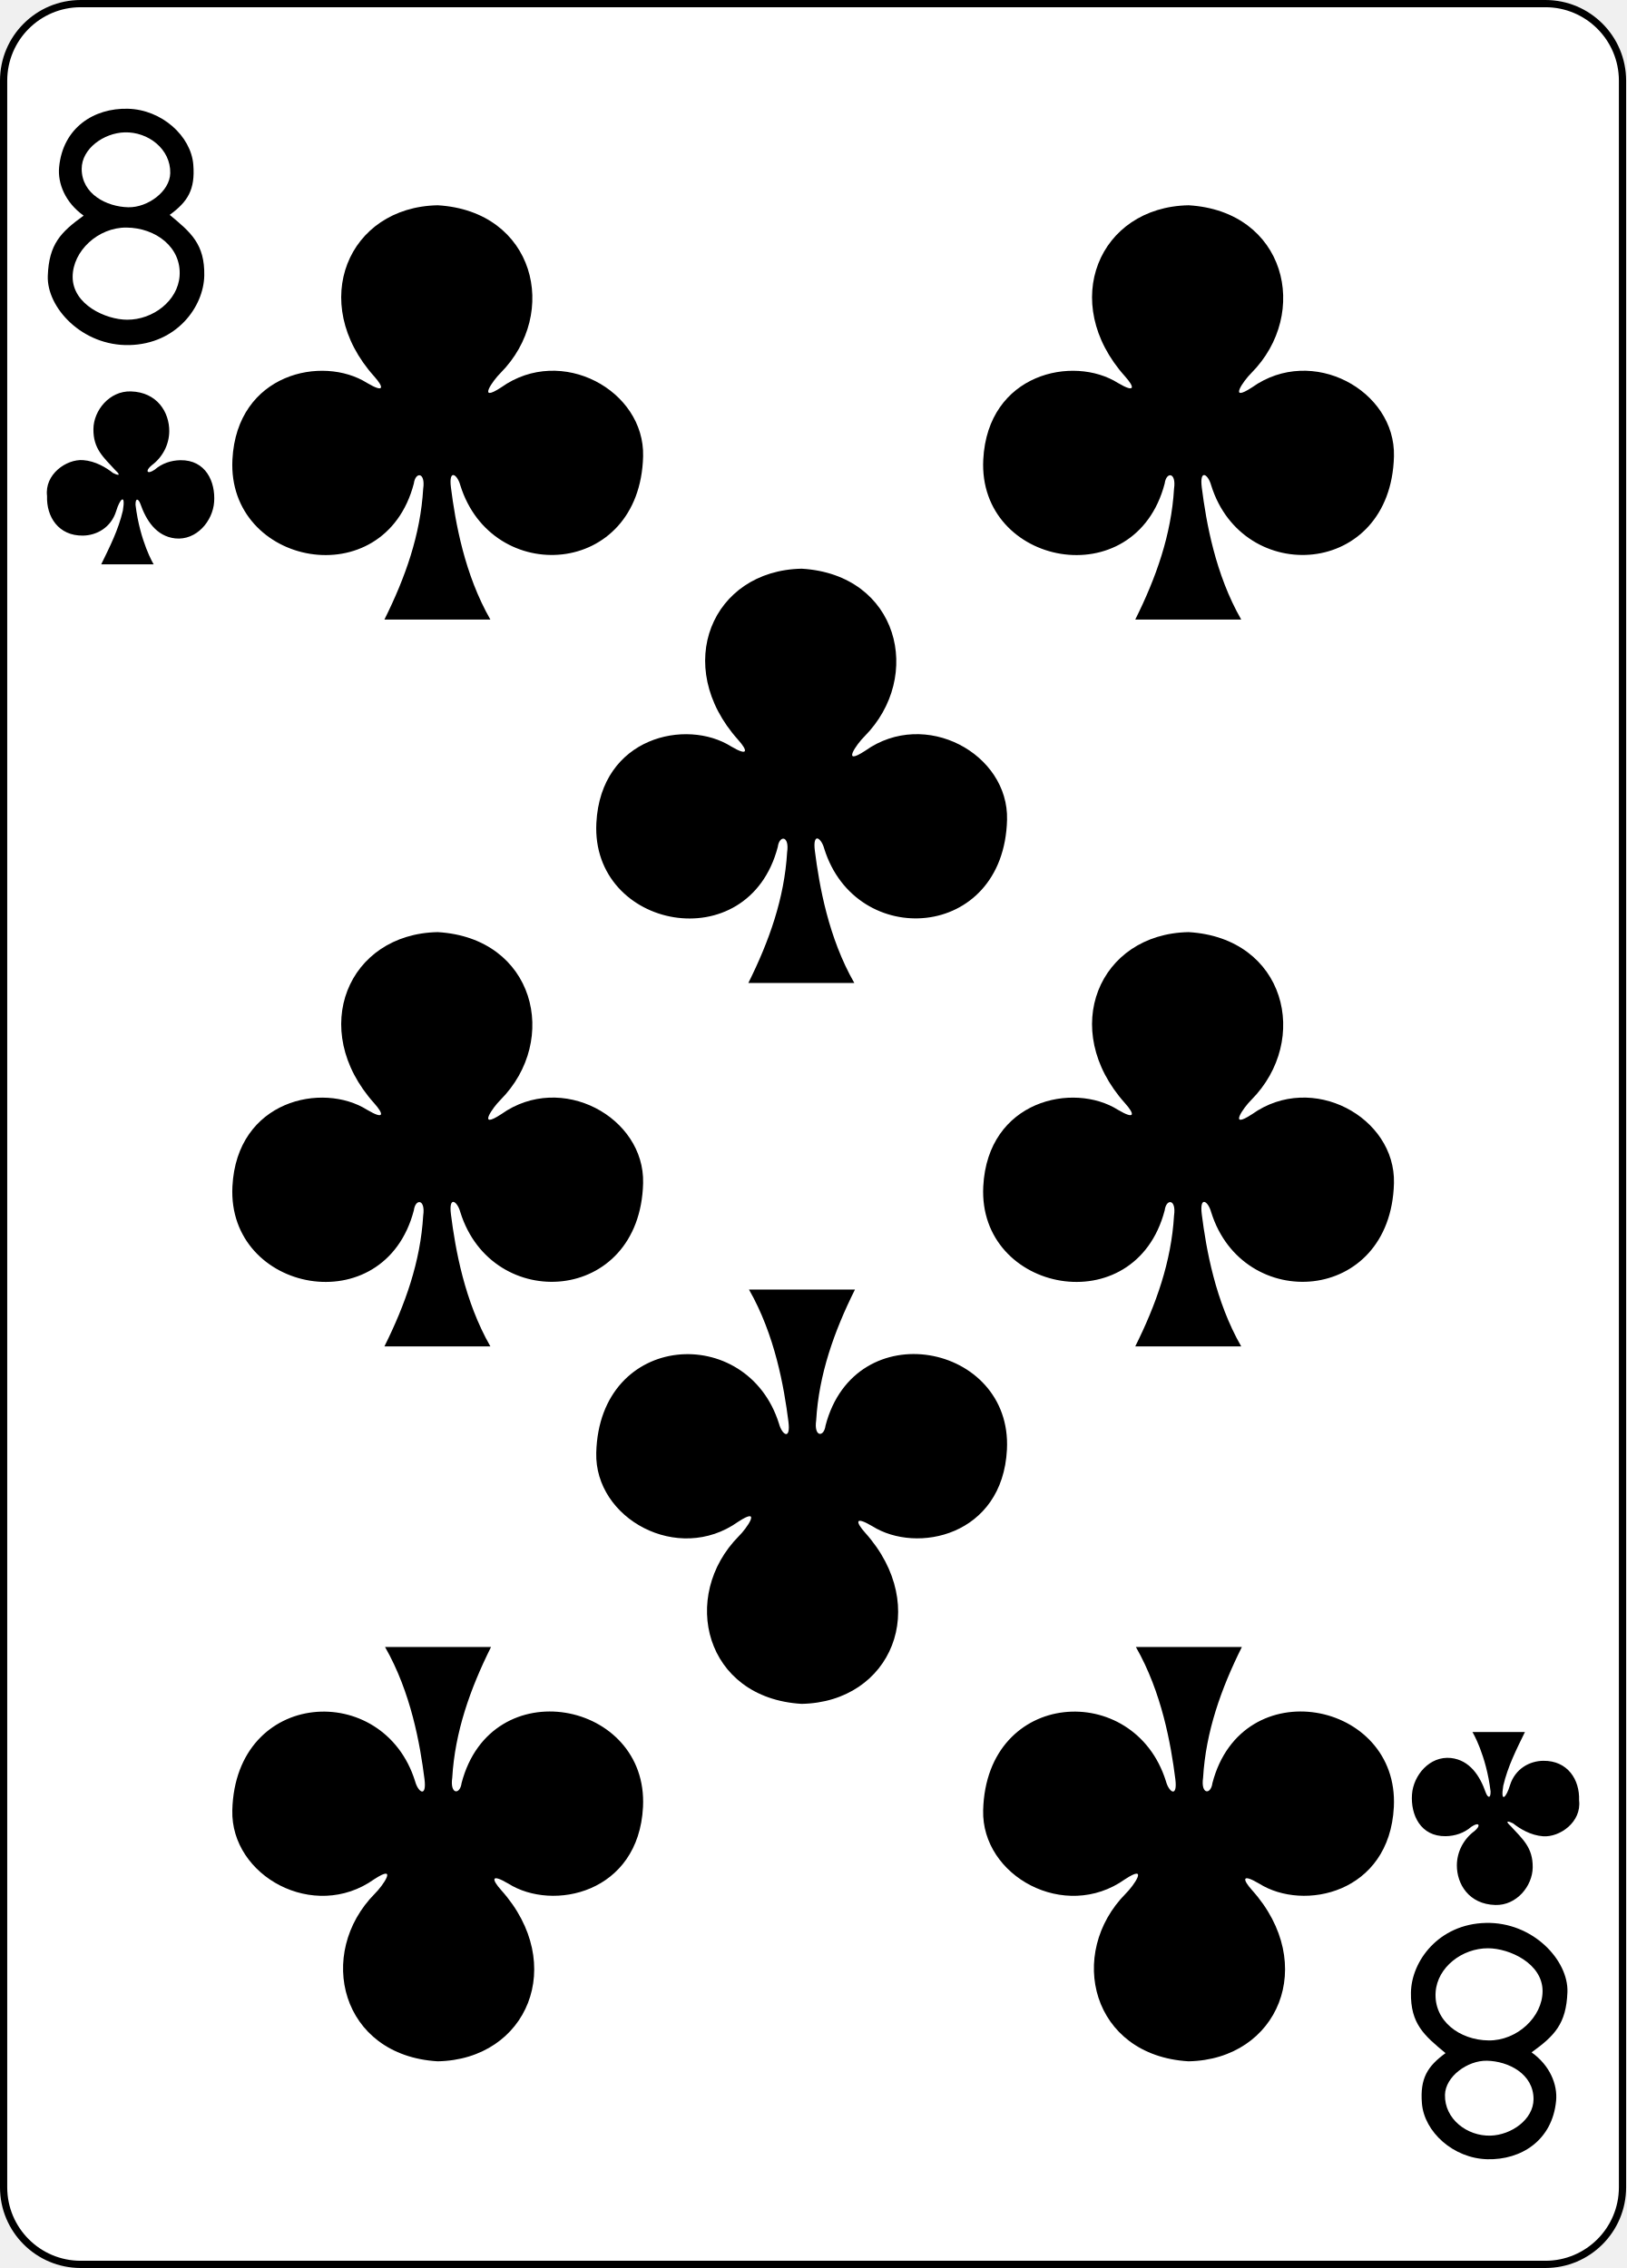
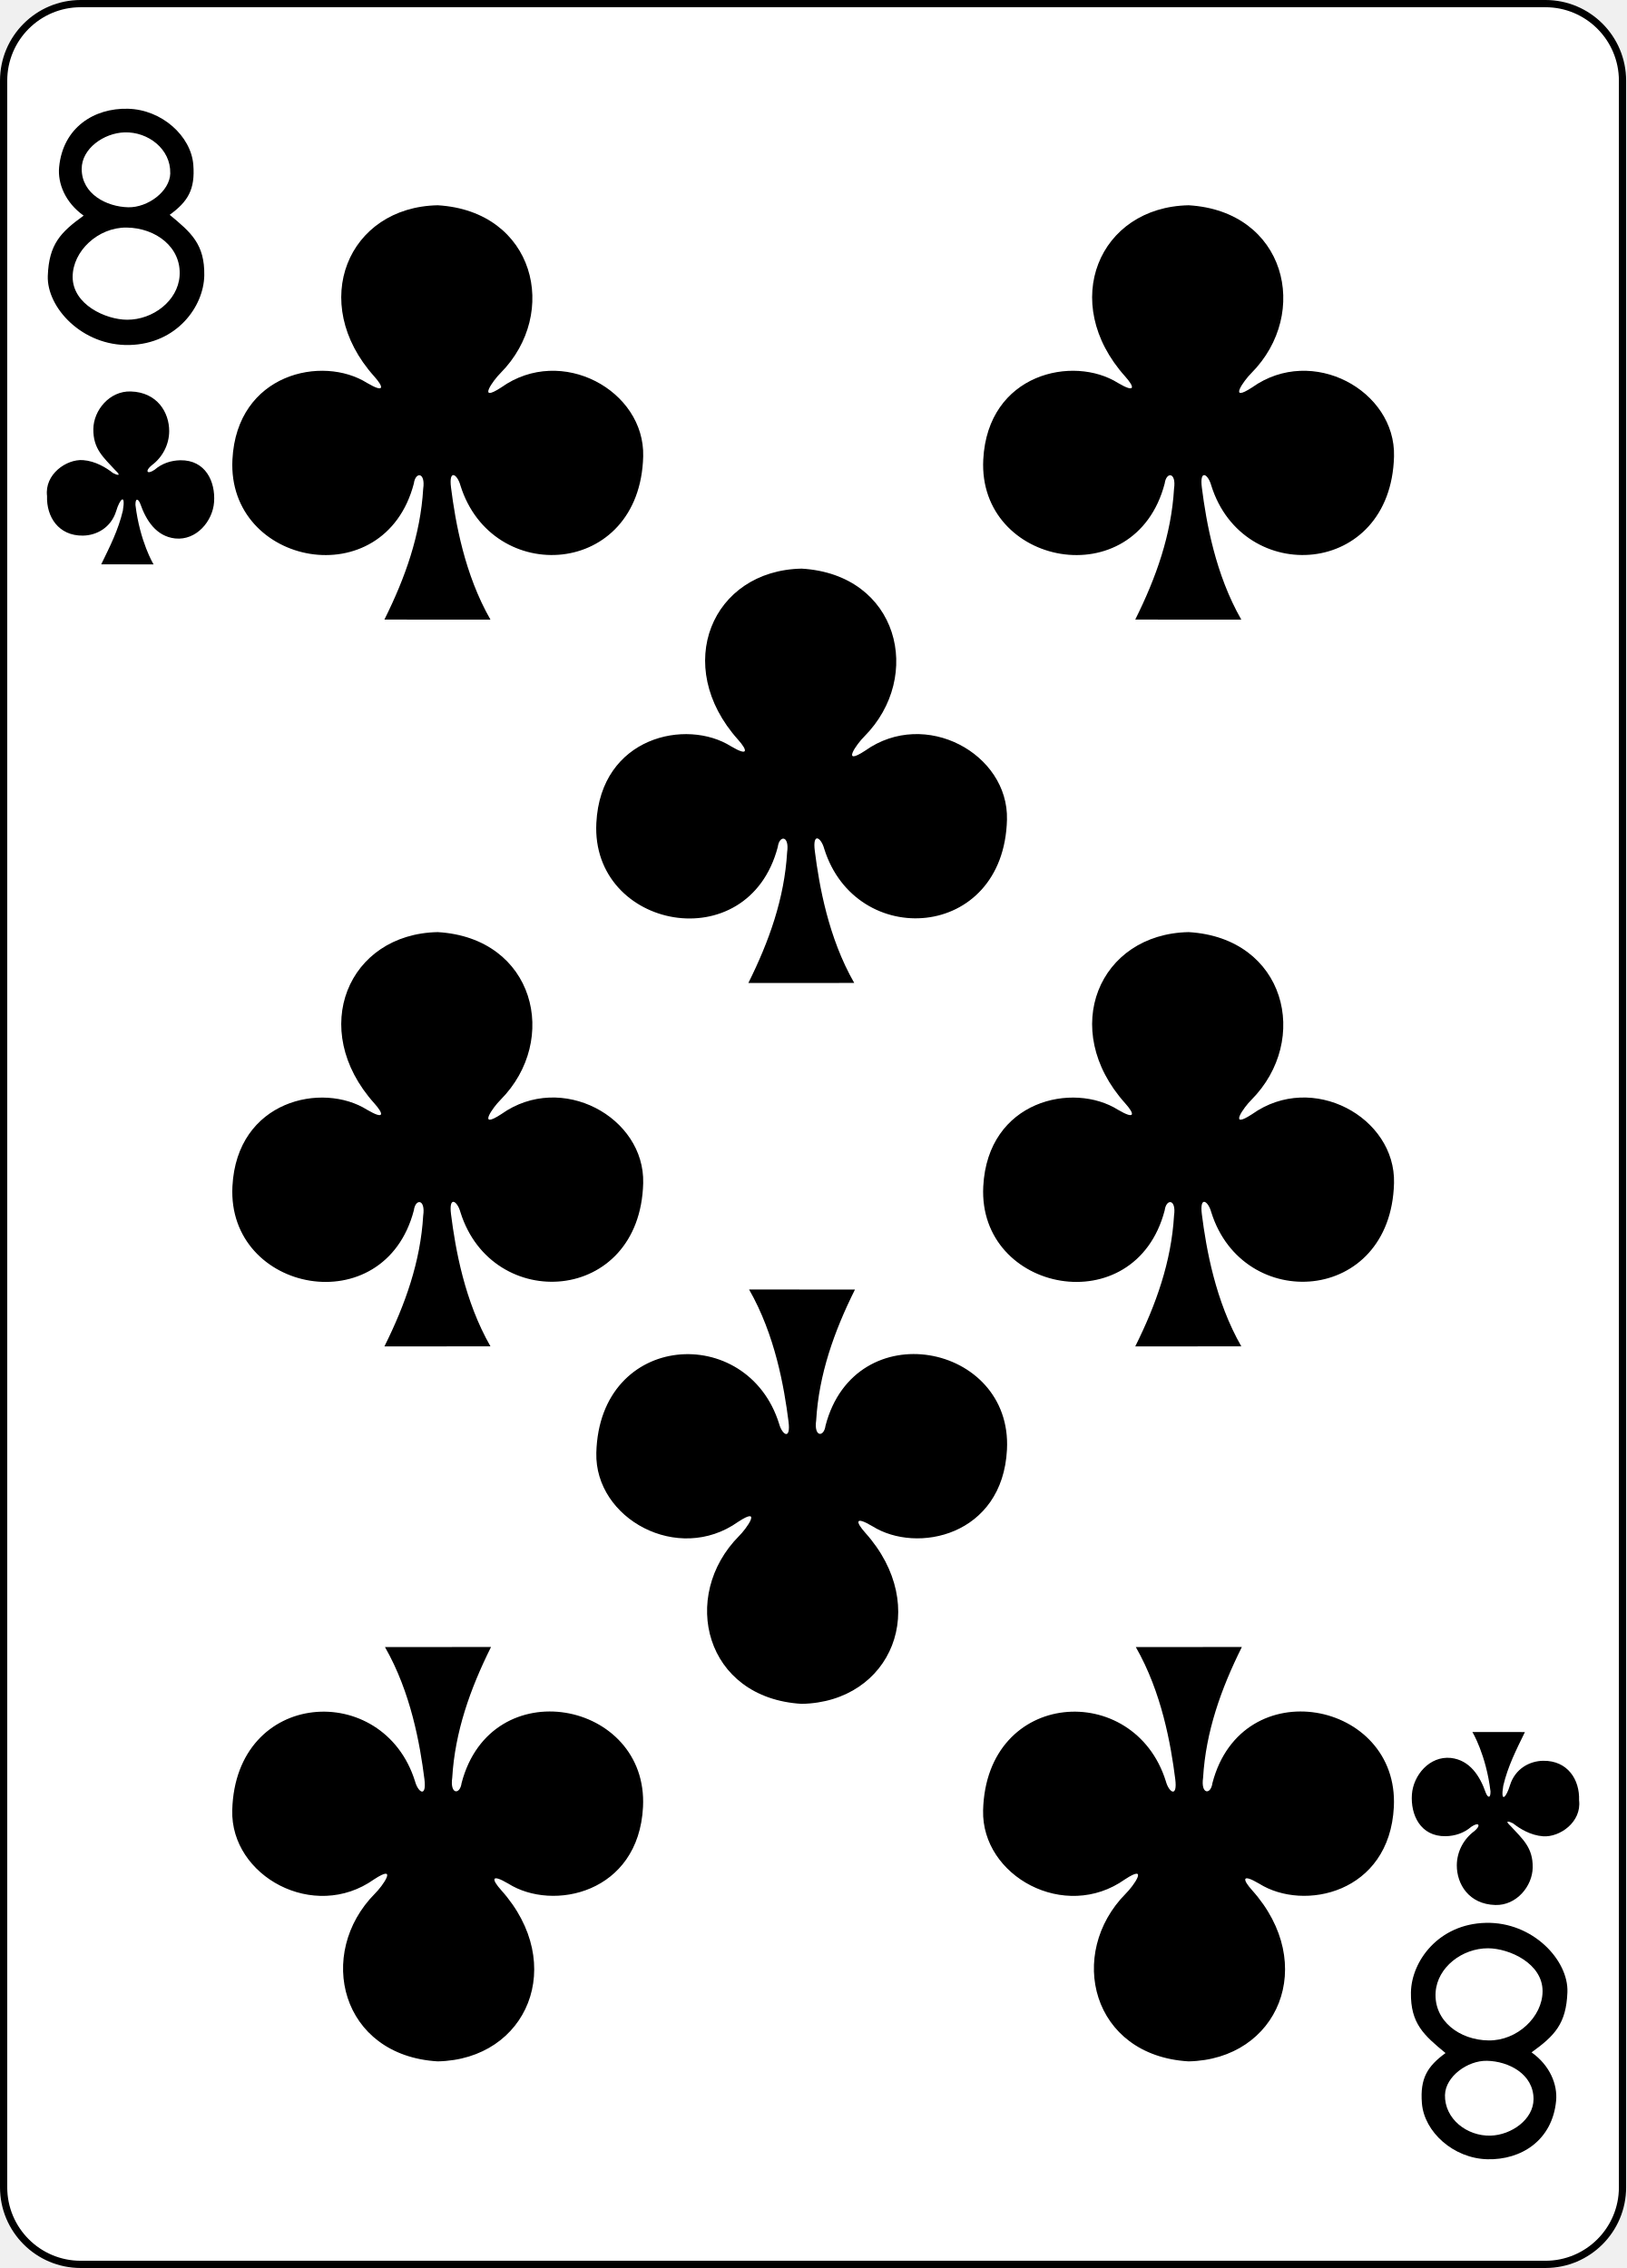
- <svg xmlns="http://www.w3.org/2000/svg" width="224.225" height="312.808" id="svg4423" version="1.1">
-   <defs id="defs4425" />
-   <g id="layer1" transform="translate(-259.9347,-369.7772)">
-     <g transform="translate(380.1709,-760.445)" id="g4753" style="display:inline">
-       <g transform="translate(-1317.711,540.769)" style="display:inline" id="g3690">
-         <g id="g8423">
-           <g transform="translate(-5059.956,3024.952)" style="display:inline" id="g8836-1">
-             <rect y="-2435" x="6257.929" height="311.811" width="223.228" id="rect6361-7" style="display:inline;fill:#ffffff;fill-opacity:1;stroke:#000000;stroke-width:0.997;stroke-miterlimit:4;stroke-dasharray:none;stroke-opacity:1" rx="10.63" ry="10.63" />
-             <g transform="matrix(0.3010621,0,0,0.3010621,5370.094,-1979.932)" id="g8646-4" />
-           </g>
-         </g>
-       </g>
-       <g transform="translate(-0.7519269,1.9438039e-6)" id="g6836">
-         <path transform="matrix(0.3010621,0,0,0.3010621,-1007.573,1585.788)" style="display:inline;fill:#000000;fill-opacity:1" d="m 2971.742,-1386.815 c 0.532,-14.533 5.882,-19.991 16.421,-27.6 -8.406,-5.963 -11.95,-14.736 -11.234,-22.212 1.732,-18.092 15.976,-27.144 31.505,-26.75 15.529,0.394 28.913,12.501 29.957,25.649 0.908,11.437 -2.559,16.948 -10.82,22.969 9.808,8.11 16.078,13.452 15.84,27.769 -0.238,14.316 -12.641,31.355 -34.261,31.878 -21.62,0.523 -37.94,-17.169 -37.408,-31.703 z m 60.362,0.048 c 0.927,-13.161 -10.922,-22.04 -24.292,-22.178 -13.028,-0.135 -24.683,10.784 -24.685,22.599 0,12.692 15.158,19.586 24.948,19.623 11.899,0.044 23.23,-8.71 24.029,-20.044 z m -4.278,-47.078 c 0.259,-11.086 -10.154,-19.031 -20.888,-18.711 -9.551,0.284 -19.667,7.443 -19.672,16.71 -0.01,11.592 11.5,17.38 21.314,17.598 8.903,0.198 19.051,-7.223 19.246,-15.597 z" id="path7112-0" />
-         <path transform="matrix(0.3010621,0,0,0.3010621,-1007.573,1585.788)" id="path7128-9" d="m 3667.748,-600.564 c -0.532,14.533 -5.882,19.991 -16.421,27.6 8.406,5.963 11.95,14.736 11.234,22.212 -1.732,18.092 -15.976,27.144 -31.505,26.75 -15.529,-0.394 -28.913,-12.501 -29.957,-25.649 -0.908,-11.437 2.559,-16.948 10.82,-22.969 -9.808,-8.11 -16.078,-13.452 -15.84,-27.769 0.238,-14.316 12.641,-31.355 34.261,-31.878 21.62,-0.523 37.94,17.169 37.408,31.703 z m -60.362,-0.048 c -0.927,13.161 10.922,22.04 24.292,22.178 13.028,0.135 24.683,-10.784 24.685,-22.599 0,-12.692 -15.158,-19.586 -24.948,-19.623 -11.899,-0.044 -23.23,8.71 -24.029,20.044 z m 4.278,47.078 c -0.259,11.086 10.154,19.031 20.888,18.711 9.551,-0.284 19.667,-7.443 19.672,-16.71 0.01,-11.592 -11.5,-17.38 -21.314,-17.598 -8.903,-0.198 -19.051,7.223 -19.246,15.597 z" style="display:inline;fill:#000000;fill-opacity:1" />
-         <path transform="translate(-1317.711,540.769)" style="display:inline;fill:#000000;fill-opacity:1" d="m 1354.765,674.906 c 2.879,-5.776 4.976,-11.701 5.348,-18.037 0.342,-2.332 -1.075,-2.371 -1.288,-0.729 -4.076,15.593 -25.763,11.37 -25.017,-3.296 0.605,-11.895 12.419,-14.454 18.582,-10.565 2.434,1.433 2.296,0.575 0.968,-0.912 -9.155,-10.211 -3.61,-23.362 8.761,-23.602 13.38,0.793 16.851,14.87 8.644,23.148 -1.021,0.995 -3.284,4.191 0.123,1.956 8.287,-5.888 19.787,0.443 19.553,9.521 -0.433,16.739 -20.839,17.987 -25.203,4.006 -0.42,-1.55 -1.629,-2.329 -1.295,0.304 0.605,4.767 1.857,11.953 5.437,18.206 z" id="path3309" />
-         <path transform="translate(-1317.711,540.769)" id="path3311" d="m 1354.765,775.154 c 2.879,-5.776 4.976,-11.701 5.348,-18.037 0.342,-2.332 -1.075,-2.371 -1.288,-0.729 -4.076,15.593 -25.763,11.37 -25.017,-3.296 0.605,-11.895 12.419,-14.454 18.582,-10.565 2.434,1.433 2.296,0.575 0.968,-0.912 -9.155,-10.211 -3.61,-23.362 8.761,-23.602 13.38,0.793 16.851,14.87 8.644,23.148 -1.021,0.995 -3.284,4.191 0.123,1.956 8.287,-5.888 19.787,0.443 19.553,9.521 -0.433,16.739 -20.839,17.987 -25.203,4.006 -0.42,-1.55 -1.629,-2.329 -1.295,0.304 0.605,4.767 1.857,11.953 5.437,18.206 z" style="display:inline;fill:#000000;fill-opacity:1" />
-         <path transform="translate(-1317.711,540.769)" style="display:inline;fill:#000000;fill-opacity:1" d="m 1251.232,775.154 c 2.879,-5.776 4.976,-11.701 5.348,-18.037 0.342,-2.332 -1.075,-2.371 -1.288,-0.729 -4.076,15.593 -25.763,11.37 -25.017,-3.296 0.605,-11.895 12.419,-14.454 18.582,-10.565 2.434,1.433 2.296,0.575 0.968,-0.912 -9.155,-10.211 -3.61,-23.362 8.761,-23.602 13.38,0.793 16.851,14.87 8.644,23.148 -1.021,0.995 -3.284,4.191 0.123,1.956 8.287,-5.888 19.787,0.443 19.553,9.521 -0.433,16.739 -20.839,17.987 -25.203,4.006 -0.42,-1.55 -1.629,-2.329 -1.295,0.304 0.605,4.767 1.857,11.953 5.437,18.206 z" id="path3313" />
-         <path transform="translate(-1317.711,540.769)" id="path3315" d="m 1301.415,725.03 c 2.879,-5.776 4.976,-11.701 5.348,-18.037 0.342,-2.332 -1.075,-2.371 -1.288,-0.729 -4.076,15.593 -25.763,11.37 -25.017,-3.296 0.605,-11.895 12.419,-14.454 18.582,-10.565 2.434,1.433 2.296,0.575 0.968,-0.912 -9.155,-10.211 -3.61,-23.362 8.761,-23.602 13.38,0.793 16.851,14.87 8.644,23.148 -1.021,0.995 -3.284,4.191 0.123,1.956 8.287,-5.888 19.787,0.443 19.553,9.521 -0.433,16.739 -20.839,17.987 -25.203,4.006 -0.42,-1.55 -1.629,-2.329 -1.295,0.304 0.605,4.767 1.857,11.953 5.437,18.206 z" style="display:inline;fill:#000000;fill-opacity:1" />
-         <path transform="translate(-1317.711,540.769)" style="display:inline;fill:#000000;fill-opacity:1" d="m 1251.232,674.906 c 2.879,-5.776 4.976,-11.701 5.348,-18.037 0.342,-2.332 -1.075,-2.371 -1.288,-0.729 -4.076,15.593 -25.763,11.37 -25.017,-3.296 0.605,-11.895 12.419,-14.454 18.582,-10.565 2.434,1.433 2.296,0.575 0.968,-0.912 -9.155,-10.211 -3.61,-23.362 8.761,-23.602 13.38,0.793 16.851,14.87 8.644,23.148 -1.021,0.995 -3.284,4.191 0.123,1.956 8.287,-5.888 19.787,0.443 19.553,9.521 -0.433,16.739 -20.839,17.987 -25.203,4.006 -0.42,-1.55 -1.629,-2.329 -1.295,0.304 0.605,4.767 1.857,11.953 5.437,18.206 z" id="path3317" />
-         <path transform="translate(-1317.711,540.769)" style="display:inline;fill:#000000;fill-opacity:1" d="m 1369.467,816.612 c -2.879,5.776 -4.976,11.701 -5.348,18.037 -0.342,2.332 1.075,2.371 1.288,0.729 4.076,-15.593 25.763,-11.37 25.017,3.297 -0.605,11.895 -12.419,14.454 -18.582,10.565 -2.434,-1.433 -2.296,-0.575 -0.968,0.912 9.155,10.211 3.61,23.362 -8.761,23.602 -13.38,-0.793 -16.851,-14.87 -8.644,-23.148 1.021,-0.995 3.284,-4.191 -0.123,-1.956 -8.287,5.888 -19.787,-0.443 -19.553,-9.521 0.433,-16.739 20.839,-17.987 25.203,-4.006 0.42,1.55 1.629,2.329 1.295,-0.304 -0.605,-4.767 -1.857,-11.953 -5.437,-18.206 z" id="path3375" />
-         <path transform="translate(-1317.711,540.769)" id="path3377" d="m 1316.117,767.312 c -2.879,5.776 -4.976,11.701 -5.348,18.037 -0.342,2.332 1.075,2.371 1.288,0.729 4.076,-15.593 25.763,-11.37 25.017,3.297 -0.605,11.895 -12.419,14.454 -18.582,10.565 -2.434,-1.433 -2.296,-0.575 -0.968,0.912 9.155,10.211 3.61,23.362 -8.761,23.602 -13.38,-0.793 -16.851,-14.87 -8.644,-23.148 1.021,-0.995 3.284,-4.191 -0.123,-1.956 -8.287,5.888 -19.787,-0.443 -19.553,-9.521 0.433,-16.739 20.839,-17.987 25.203,-4.006 0.42,1.55 1.629,2.329 1.295,-0.304 -0.605,-4.767 -1.857,-11.953 -5.437,-18.206 z" style="display:inline;fill:#000000;fill-opacity:1" />
-         <path transform="translate(-1317.711,540.769)" style="display:inline;fill:#000000;fill-opacity:1" d="m 1265.934,816.612 c -2.879,5.776 -4.976,11.701 -5.348,18.037 -0.342,2.332 1.075,2.371 1.288,0.729 4.076,-15.593 25.763,-11.37 25.017,3.297 -0.605,11.895 -12.419,14.454 -18.582,10.565 -2.434,-1.433 -2.296,-0.575 -0.968,0.912 9.155,10.211 3.61,23.362 -8.761,23.602 -13.38,-0.793 -16.851,-14.87 -8.644,-23.148 1.021,-0.995 3.284,-4.191 -0.123,-1.956 -8.287,5.888 -19.787,-0.443 -19.553,-9.521 0.433,-16.739 20.839,-17.987 25.203,-4.006 0.42,1.55 1.629,2.329 1.295,-0.304 -0.605,-4.767 -1.857,-11.953 -5.437,-18.206 z" id="path3379" />
-         <path transform="translate(-1317.711,540.769)" style="display:inline;fill:#000000;fill-opacity:1" d="m 1212.183,667.289 c 1.192,-2.445 2.352,-4.721 2.984,-7.401 0.419,-2.528 -0.438,-1.589 -0.925,0.068 -0.721,2.297 -2.723,3.344 -4.58,3.369 -3.371,0.045 -5.053,-2.604 -4.948,-5.454 -0.368,-2.999 2.671,-5.12 4.962,-4.957 1.722,0.123 3.224,1.052 4.133,1.775 0.596,0.315 1.234,0.455 0.345,-0.358 -1.678,-1.833 -3.077,-2.964 -3.046,-5.711 0.029,-2.579 2.233,-5.268 5.155,-5.184 3.651,0.105 5.312,2.89 5.303,5.481 -0.01,1.888 -0.954,3.626 -2.411,4.703 -0.944,0.766 -0.679,1.34 0.398,0.615 1.035,-0.892 2.267,-1.283 3.545,-1.31 3.49,-0.055 4.855,2.961 4.655,5.764 -0.187,2.626 -2.423,5.328 -5.369,5.022 -2.631,-0.301 -4.013,-2.51 -4.805,-4.777 -0.262,-0.695 -0.676,-0.883 -0.664,0.153 0.608,5.057 2.492,8.204 2.505,8.202 z" id="path3468" />
-         <path id="path3490" d="m 90.785,1369.111 c -1.192,2.445 -2.352,4.721 -2.984,7.401 -0.419,2.527 0.438,1.589 0.925,-0.068 0.721,-2.297 2.723,-3.344 4.58,-3.369 3.371,-0.045 5.053,2.604 4.948,5.454 0.368,2.999 -2.671,5.12 -4.962,4.957 -1.722,-0.123 -3.224,-1.052 -4.133,-1.775 -0.596,-0.315 -1.234,-0.455 -0.345,0.358 1.678,1.833 3.077,2.964 3.046,5.711 -0.029,2.579 -2.233,5.268 -5.155,5.184 -3.651,-0.105 -5.312,-2.89 -5.303,-5.481 0.01,-1.888 0.954,-3.626 2.411,-4.703 0.944,-0.766 0.679,-1.34 -0.398,-0.615 -1.035,0.892 -2.267,1.283 -3.545,1.31 -3.49,0.055 -4.855,-2.962 -4.655,-5.764 0.187,-2.626 2.423,-5.328 5.369,-5.022 2.631,0.301 4.013,2.51 4.805,4.777 0.262,0.695 0.676,0.883 0.664,-0.153 -0.608,-5.057 -2.492,-8.204 -2.505,-8.202 z" style="display:inline;fill:#000000;fill-opacity:1" />
-       </g>
-     </g>
-   </g>
+ <svg xmlns="http://www.w3.org/2000/svg" width="224.225" height="312.808">
+   <rect y="-2435" x="6257.929" height="311.811" width="223.228" rx="10.63" ry="10.63" fill="#fff" stroke="#000" stroke-width=".997" transform="translate(-6257.43 2435.498)" />
+   <path d="M6.59 38.05c.16-4.377 1.77-6.02 4.944-8.31-2.53-1.796-3.598-4.437-3.382-6.688.52-5.447 4.81-8.172 9.485-8.053 4.675.11 8.704 3.76 9.018 7.72.274 3.44-.77 5.1-3.257 6.91 2.953 2.44 4.84 4.05 4.77 8.36-.073 4.31-3.807 9.44-10.316 9.594-6.51.16-11.422-5.17-11.262-9.544zm18.173.013c.28-3.962-3.288-6.635-7.313-6.677-3.923-.04-7.432 3.247-7.432 6.804 0 3.82 4.563 5.897 7.51 5.908 3.583.013 6.994-2.622 7.235-6.035zM23.475 23.89c.078-3.338-3.057-5.73-6.29-5.633-2.874.085-5.92 2.24-5.92 5.03-.004 3.49 3.46 5.233 6.416 5.3 2.68.058 5.74-2.176 5.8-4.697zM216.13 274.76c-.16 4.374-1.77 6.018-4.943 8.308 2.53 1.796 3.598 4.437 3.383 6.688-.522 5.447-4.81 8.172-9.485 8.053-4.676-.12-8.705-3.77-9.02-7.73-.273-3.445.77-5.1 3.258-6.917-2.953-2.44-4.84-4.05-4.77-8.36.073-4.31 3.807-9.44 10.316-9.597 6.5-.158 11.42 5.17 11.26 9.544zm-18.172-.015c-.28 3.962 3.29 6.635 7.314 6.676 3.922.05 7.43-3.24 7.432-6.8 0-3.82-4.564-5.89-7.51-5.91-3.584-.01-6.995 2.63-7.236 6.04zm1.288 14.173c-.077 3.338 3.057 5.73 6.29 5.633 2.874-.08 5.92-2.24 5.922-5.03.003-3.49-3.462-5.23-6.417-5.29-2.68-.06-5.73 2.176-5.79 4.697zM156.538 85.453c2.88-5.776 4.976-11.7 5.348-18.038.342-2.33-1.074-2.37-1.288-.728-4.076 15.592-25.762 11.37-25.017-3.297.61-11.895 12.42-14.454 18.59-10.564 2.436 1.432 2.3.574.97-.912-9.153-10.212-3.61-23.362 8.763-23.603 13.38.8 16.85 14.87 8.644 23.15-1.02 1-3.284 4.19.123 1.96 8.286-5.89 19.786.448 19.55 9.52-.432 16.74-20.84 17.99-25.203 4.01-.42-1.55-1.63-2.33-1.294.306.607 4.766 1.86 11.953 5.44 18.206zm0 100.247c2.88-5.775 4.976-11.7 5.348-18.036.342-2.332-1.074-2.37-1.288-.73-4.076 15.594-25.762 11.37-25.017-3.295.61-11.9 12.42-14.46 18.59-10.57 2.436 1.43 2.3.57.97-.91-9.153-10.21-3.61-23.36 8.763-23.6 13.38.79 16.85 14.87 8.644 23.14-1.02.995-3.284 4.19.123 1.956 8.286-5.888 19.786.443 19.55 9.52-.432 16.74-20.84 17.99-25.203 4.007-.42-1.55-1.63-2.33-1.294.304.607 4.767 1.86 11.954 5.44 18.206zm-103.532 0c2.88-5.775 4.975-11.7 5.348-18.036.34-2.332-1.075-2.37-1.288-.73-4.077 15.594-25.763 11.37-25.018-3.295.605-11.9 12.42-14.46 18.583-10.57 2.44 1.43 2.3.57.97-.91-9.15-10.21-3.61-23.36 8.76-23.6 13.38.79 16.85 14.87 8.65 23.14-1.02.995-3.28 4.19.126 1.956 8.287-5.888 19.787.443 19.553 9.52-.433 16.74-20.84 17.99-25.203 4.007-.42-1.55-1.63-2.33-1.294.304.604 4.767 1.856 11.954 5.437 18.206zm50.184-50.123c2.878-5.776 4.975-11.7 5.347-18.038.34-2.34-1.075-2.37-1.288-.73-4.08 15.59-25.77 11.37-25.02-3.3.6-11.9 12.42-14.458 18.58-10.57 2.43 1.433 2.29.574.97-.912-9.16-10.21-3.61-23.36 8.76-23.6 13.38.792 16.85 14.87 8.64 23.15-1.02.993-3.284 4.19.122 1.954 8.285-5.89 19.785.442 19.55 9.52-.432 16.74-20.84 17.987-25.202 4.006-.42-1.55-1.63-2.33-1.295.306.604 4.768 1.855 11.954 5.436 18.207zM53.006 85.453c2.88-5.776 4.975-11.7 5.348-18.038.34-2.33-1.075-2.37-1.288-.728-4.077 15.592-25.763 11.37-25.018-3.297.605-11.895 12.42-14.454 18.583-10.564 2.44 1.432 2.3.574.97-.912-9.15-10.212-3.61-23.362 8.76-23.603 13.38.8 16.85 14.87 8.65 23.15-1.02 1-3.28 4.19.126 1.96 8.287-5.89 19.787.448 19.553 9.52-.433 16.74-20.84 17.99-25.203 4.01-.42-1.55-1.63-2.33-1.294.306.604 4.766 1.856 11.953 5.437 18.206zM171.24 227.158c-2.88 5.776-4.976 11.7-5.348 18.038-.34 2.33 1.075 2.37 1.288.728 4.077-15.592 25.763-11.37 25.017 3.297-.605 11.9-12.42 14.46-18.582 10.57-2.434-1.43-2.296-.57-.968.91 9.155 10.21 3.61 23.36-8.76 23.608-13.38-.793-16.852-14.87-8.645-23.15 1.02-.992 3.283-4.19-.123-1.954-8.29 5.888-19.79-.443-19.56-9.52.43-16.74 20.84-17.99 25.2-4.007.42 1.55 1.63 2.33 1.294-.303-.605-4.768-1.856-11.955-5.437-18.208zm-53.35-49.298c-2.878 5.775-4.975 11.7-5.347 18.036-.342 2.332 1.074 2.37 1.288.73 4.08-15.594 25.77-11.37 25.02 3.296-.6 11.894-12.42 14.453-18.58 10.564-2.43-1.433-2.292-.575-.963.912 9.154 10.21 3.61 23.362-8.762 23.602-13.38-.793-16.85-14.87-8.643-23.148 1.02-.995 3.284-4.19-.123-1.956-8.288 5.888-19.788-.443-19.554-9.52.434-16.74 20.84-17.988 25.205-4.007.42 1.55 1.63 2.32 1.296-.31-.604-4.77-1.856-11.958-5.437-18.21zm-50.182 49.298c-2.88 5.776-4.976 11.7-5.35 18.038-.34 2.33 1.076 2.37 1.29.728 4.076-15.592 25.762-11.37 25.017 3.297-.605 11.9-12.42 14.46-18.583 10.57-2.433-1.43-2.296-.57-.968.91 9.155 10.21 3.61 23.36-8.76 23.608-13.38-.793-16.852-14.87-8.645-23.15 1.02-.992 3.28-4.19-.13-1.954-8.29 5.888-19.79-.443-19.556-9.52.433-16.74 20.84-17.99 25.204-4.007.42 1.55 1.63 2.33 1.295-.303-.605-4.768-1.857-11.955-5.438-18.208zM13.956 77.836c1.192-2.445 2.352-4.72 2.984-7.4.42-2.53-.438-1.59-.925.067-.72 2.297-2.722 3.344-4.58 3.37-3.37.044-5.052-2.605-4.948-5.455-.368-3 2.67-5.12 4.962-4.957 1.72.13 3.22 1.06 4.13 1.78.59.32 1.23.46.34-.36-1.68-1.83-3.08-2.96-3.048-5.71.03-2.58 2.233-5.27 5.155-5.18 3.652.107 5.312 2.89 5.304 5.48-.01 1.89-.954 3.628-2.412 4.705-.944.766-.68 1.34.4.614 1.034-.89 2.266-1.28 3.544-1.31 3.49-.054 4.857 2.962 4.657 5.765-.188 2.623-2.423 5.326-5.37 5.02-2.63-.3-4.01-2.51-4.804-4.777-.266-.694-.68-.882-.668.154.607 5.057 2.49 8.205 2.504 8.2zM210.27 238.89c-1.193 2.444-2.353 4.72-2.985 7.4-.42 2.527.438 1.588.925-.068.72-2.298 2.722-3.344 4.58-3.37 3.37-.044 5.053 2.605 4.948 5.455.368 2.998-2.67 5.12-4.962 4.957-1.722-.123-3.224-1.052-4.133-1.776-.596-.315-1.234-.454-.345.36 1.678 1.832 3.077 2.963 3.046 5.71-.03 2.578-2.233 5.268-5.155 5.184-3.66-.106-5.32-2.89-5.31-5.48.01-1.89.95-3.627 2.41-4.704.942-.766.68-1.34-.4-.615-1.036.892-2.268 1.283-3.546 1.31-3.49.055-4.855-2.96-4.655-5.764.187-2.63 2.422-5.33 5.37-5.03 2.63.3 4.012 2.51 4.804 4.775.26.695.674.883.663-.153-.61-5.058-2.49-8.205-2.506-8.2z" />
</svg>
